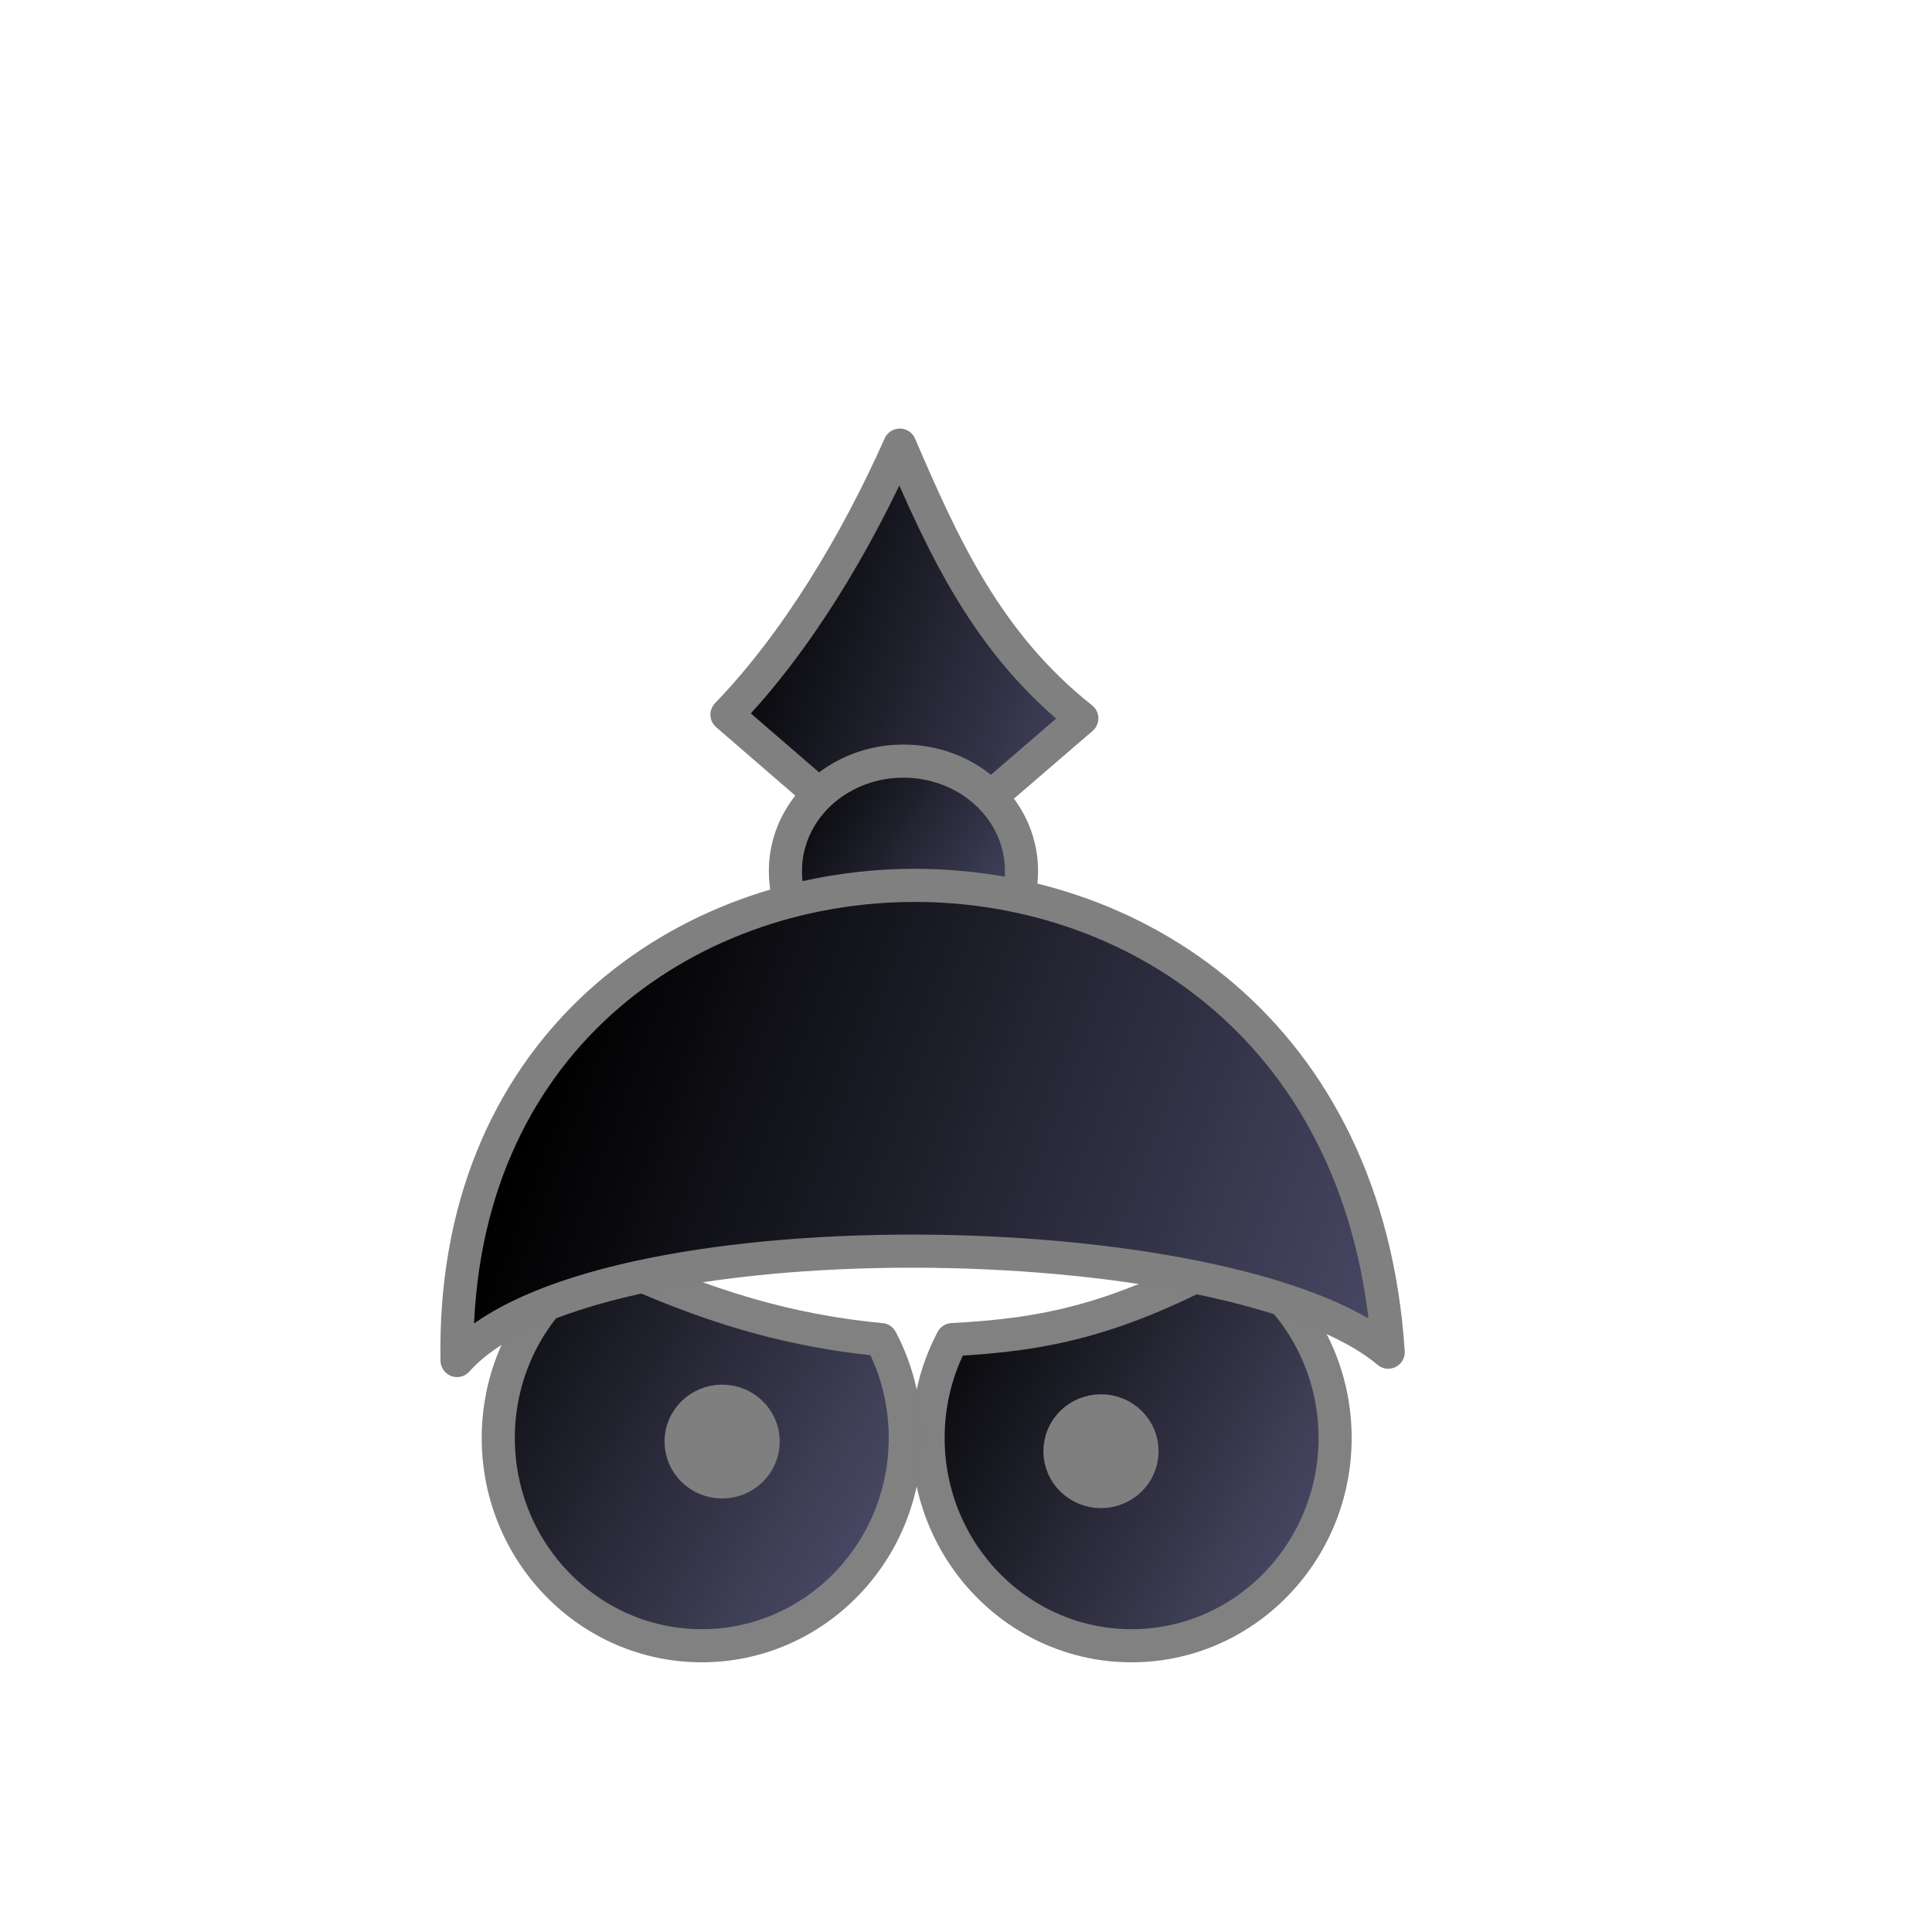
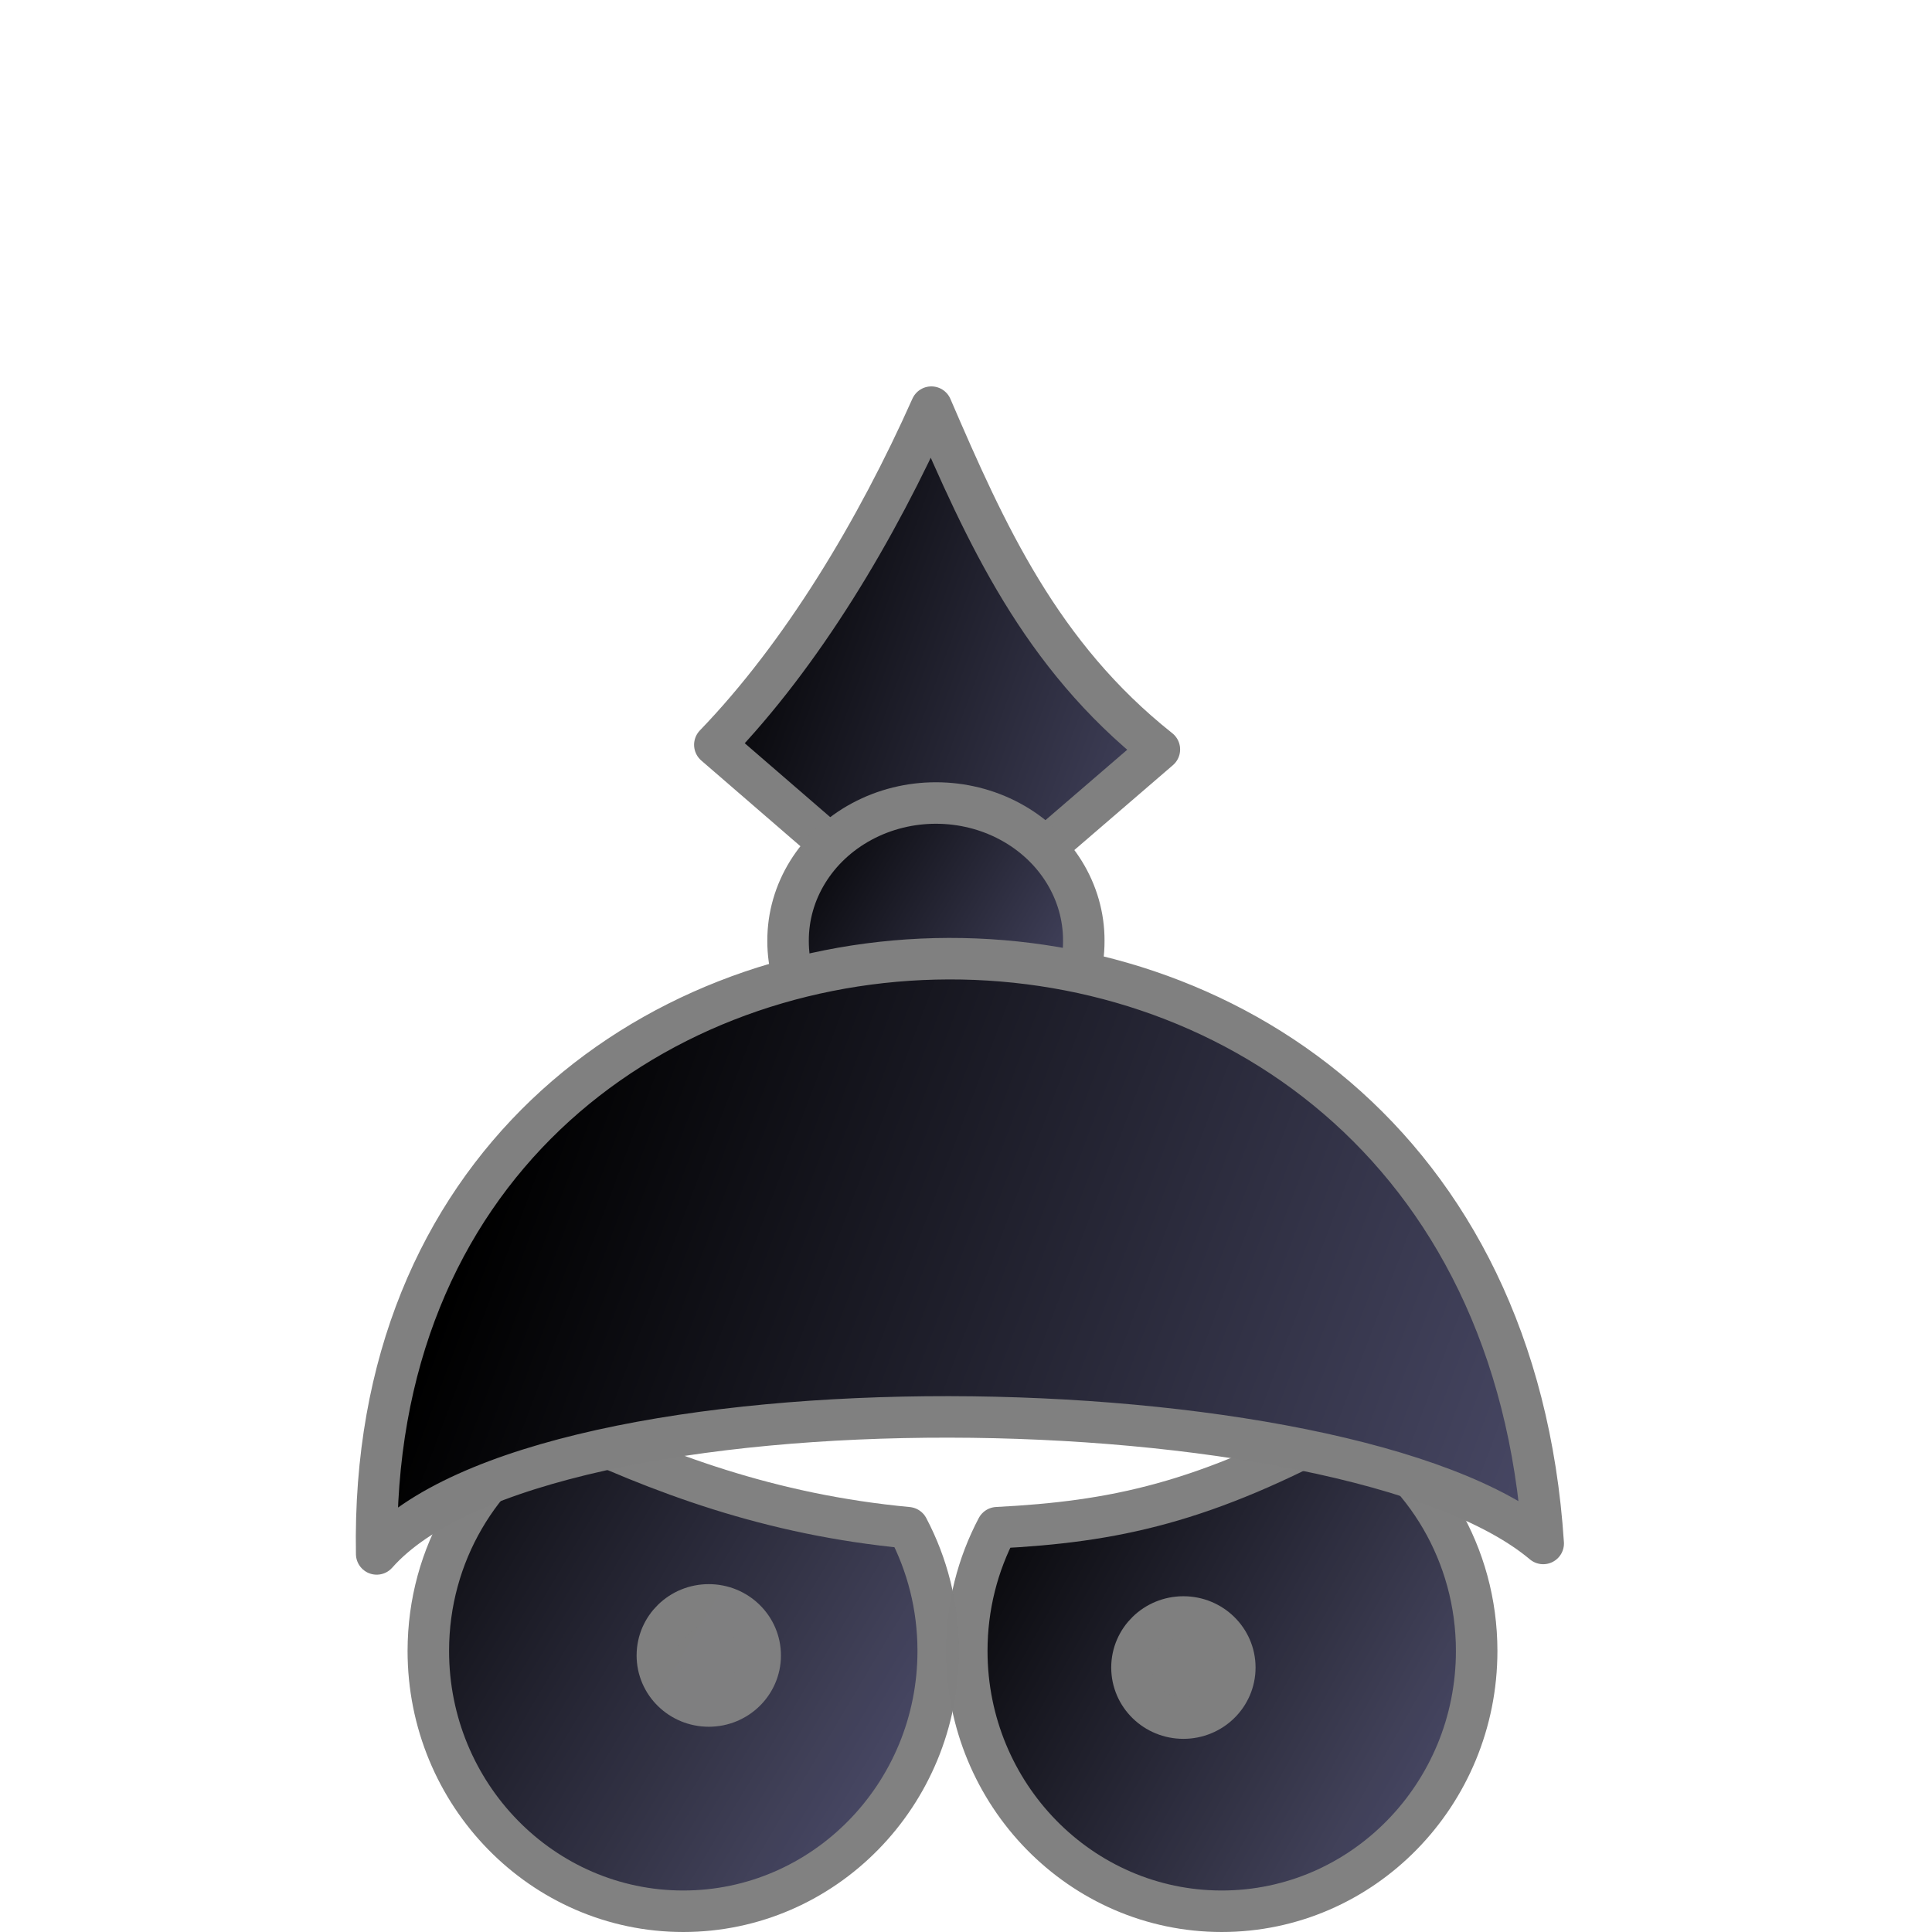
- <svg xmlns="http://www.w3.org/2000/svg" xmlns:xlink="http://www.w3.org/1999/xlink" width="700pt" height="700pt" id="svg36220" version="1.0">
+ <svg xmlns="http://www.w3.org/2000/svg" xmlns:xlink="http://www.w3.org/1999/xlink" width="100" height="100" id="svg36220" version="1.0">
  <defs id="defs36222">
    <linearGradient id="linearGradient2507">
      <stop style="stop-color:#000000;stop-opacity:1" offset="0" id="stop2509" />
      <stop style="stop-color:#505070;stop-opacity:1" offset="1" id="stop2511" />
    </linearGradient>
-     <linearGradient xlink:href="#linearGradient2507" id="linearGradient5892" gradientUnits="userSpaceOnUse" gradientTransform="matrix(0.912124,0,0,0.876973,58.9007,148.9545)" x1="224.065" y1="423.884" x2="710.132" y2="599.749" />
-     <linearGradient xlink:href="#linearGradient2507" id="linearGradient5897" gradientUnits="userSpaceOnUse" x1="204.25" y1="662.388" x2="421.718" y2="792" gradientTransform="matrix(1.101156,0,0,1.101156,-44.79643,-66.05735)" />
-     <linearGradient xlink:href="#linearGradient2507" id="linearGradient5901" gradientUnits="userSpaceOnUse" x1="468.236" y1="681.244" x2="270.869" y2="792" gradientTransform="matrix(-1.101156,0,0,1.101156,930.4829,-66.05735)" />
+     <linearGradient xlink:href="#linearGradient2507" id="linearGradient5892" gradientUnits="userSpaceOnUse" gradientTransform="matrix(0.12243,0,0,0.1177118,-2.233453,12.20432)" x1="224.065" y1="423.884" x2="710.132" y2="599.749" />
+     <linearGradient xlink:href="#linearGradient2507" id="linearGradient5897" gradientUnits="userSpaceOnUse" x1="204.25" y1="662.388" x2="421.718" y2="792" gradientTransform="matrix(0.1478028,0,0,0.1478028,-16.15222,-16.65569)" />
+     <linearGradient xlink:href="#linearGradient2507" id="linearGradient5901" gradientUnits="userSpaceOnUse" x1="468.236" y1="681.244" x2="270.869" y2="792" gradientTransform="matrix(-0.1478028,0,0,0.1478028,114.7548,-16.65569)" />
    <linearGradient xlink:href="#linearGradient2507" id="linearGradient2226" gradientUnits="userSpaceOnUse" x1="321.983" y1="380.025" x2="469.976" y2="469.592" />
-     <linearGradient xlink:href="#linearGradient2507" id="linearGradient2243" x1="338.482" y1="308.136" x2="550.115" y2="385.918" gradientUnits="userSpaceOnUse" gradientTransform="translate(1.714045,9.428091)" />
+     <linearGradient xlink:href="#linearGradient2507" id="linearGradient2243" x1="338.482" y1="308.136" x2="550.115" y2="385.918" gradientUnits="userSpaceOnUse" gradientTransform="matrix(0.1342252,0,0,0.1342252,-9.909347,-6.523643)" />
  </defs>
  <g id="layer1">
-     <path id="path5899" d="M 595.216,607.403 C 624.927,624.676 644.974,657.292 644.974,694.67 C 644.974,750.072 600.932,795.047 546.661,795.047 C 492.391,795.047 448.349,750.072 448.349,694.67 C 448.349,677.478 452.577,661.298 460.049,647.148 C 505.104,644.829 539.778,637.714 595.216,607.403 z " style="opacity:0.99;fill:url(#linearGradient5901);fill-opacity:1;fill-rule:evenodd;stroke:#808080;stroke-width:16;stroke-linecap:round;stroke-linejoin:round;stroke-miterlimit:4;stroke-dasharray:none;stroke-dashoffset:0;stroke-opacity:1" />
-     <path style="opacity:0.99;fill:#808080;fill-opacity:1;fill-rule:evenodd;stroke:#808080;stroke-width:18.427;stroke-linecap:round;stroke-linejoin:round;stroke-miterlimit:4;stroke-dasharray:none;stroke-dashoffset:0;stroke-opacity:1" id="path2231" d="M 422.054 340.25 A 23.202 22.097 0 1 1  375.65,340.25 A 23.202 22.097 0 1 1  422.054 340.25 z" transform="matrix(0.85853,0,0,0.87813,189.4521,402.2825)" />
-     <path style="opacity:0.99;fill:url(#linearGradient5897);fill-opacity:1;fill-rule:evenodd;stroke:#808080;stroke-width:16;stroke-linecap:round;stroke-linejoin:round;stroke-miterlimit:4;stroke-dasharray:none;stroke-dashoffset:0;stroke-opacity:1" d="M 290.471,607.403 C 260.76,624.676 240.713,657.292 240.713,694.67 C 240.713,750.072 284.755,795.047 339.025,795.047 C 393.296,795.047 437.338,750.072 437.338,694.67 C 437.338,677.478 433.11,661.298 425.638,647.148 C 372.342,642.14 330.044,626.134 290.471,607.403 z " id="path5795" />
-     <path transform="matrix(0.85853,0,0,0.87813,6.432124,397.6178)" d="M 422.054 340.25 A 23.202 22.097 0 1 1  375.65,340.25 A 23.202 22.097 0 1 1  422.054 340.25 z" id="path5797" style="opacity:0.99;fill:#808080;fill-opacity:1;fill-rule:evenodd;stroke:#808080;stroke-width:18.427;stroke-linecap:round;stroke-linejoin:round;stroke-miterlimit:4;stroke-dasharray:none;stroke-dashoffset:0;stroke-opacity:1" />
-     <path style="fill:url(#linearGradient2243);fill-opacity:1;fill-rule:evenodd;stroke:#808080;stroke-width:16;stroke-linecap:round;stroke-linejoin:round;stroke-miterlimit:4;stroke-dasharray:none;stroke-opacity:1" d="M 434.692,215.034 C 413.541,262.45 384.862,310.34 351.196,345.242 L 437.763,420.095 L 522.616,347.027 C 476.729,310.652 455.714,263.841 434.692,215.034 z " id="path1340" />
-     <path style="fill:url(#linearGradient2226);fill-opacity:1;stroke:#808080;stroke-width:18.52;stroke-linecap:round;stroke-linejoin:round;stroke-miterlimit:4;stroke-dasharray:none;stroke-opacity:1" id="path1331" d="M 461.976 422.452 A 65.997 61.283 0 1 1  329.983,422.452 A 65.997 61.283 0 1 1  461.976 422.452 z" transform="matrix(0.863918,0,0,0.863918,94.35938,55.87036)" />
-     <path style="fill:url(#linearGradient5892);fill-opacity:1;fill-rule:evenodd;stroke:#808080;stroke-width:16;stroke-linecap:round;stroke-linejoin:round;stroke-miterlimit:4;stroke-dasharray:none;stroke-opacity:1" d="M 220.795,657.255 C 215.466,360.599 650.419,343.341 670.628,653.219 C 595.531,589.99 284.597,584.965 220.795,657.255 z " id="path4352" />
+     <path id="path5899" d="M 69.754,73.74 C 73.742,76.058 76.432,80.436 76.432,85.453 C 76.432,92.889 70.521,98.926 63.236,98.926 C 55.952,98.926 50.04,92.889 50.04,85.453 C 50.04,83.145 50.608,80.974 51.611,79.074 C 57.658,78.763 62.312,77.808 69.754,73.74 z" style="opacity:0.99;fill:url(#linearGradient5901);fill-opacity:1;fill-rule:evenodd;stroke:#808080;stroke-width:2.148;stroke-linecap:round;stroke-linejoin:round;stroke-miterlimit:4;stroke-dasharray:none;stroke-dashoffset:0;stroke-opacity:1" />
+     <path style="opacity:0.99;fill:#808080;fill-opacity:1;fill-rule:evenodd;stroke:#808080;stroke-width:18.427;stroke-linecap:round;stroke-linejoin:round;stroke-miterlimit:4;stroke-dasharray:none;stroke-dashoffset:0;stroke-opacity:1" id="path2231" d="M 422.054,340.25 A 23.202,22.097 0 1 1 375.65,340.25 A 23.202,22.097 0 1 1 422.054,340.25 z" transform="matrix(0.1152364,0,0,0.1178672,15.28983,46.20731)" />
+     <path style="opacity:0.99;fill:url(#linearGradient5897);fill-opacity:1;fill-rule:evenodd;stroke:#808080;stroke-width:2.148;stroke-linecap:round;stroke-linejoin:round;stroke-miterlimit:4;stroke-dasharray:none;stroke-dashoffset:0;stroke-opacity:1" d="M 28.849,73.74 C 24.861,76.058 22.17,80.436 22.17,85.453 C 22.17,92.889 28.082,98.926 35.366,98.926 C 42.651,98.926 48.562,92.889 48.562,85.453 C 48.562,83.145 47.995,80.974 46.992,79.074 C 39.838,78.402 34.161,76.254 28.849,73.74 z" id="path5795" />
+     <path transform="matrix(0.1152364,0,0,0.1178672,-9.276056,45.58119)" d="M 422.054,340.25 A 23.202,22.097 0 1 1 375.65,340.25 A 23.202,22.097 0 1 1 422.054,340.25 z" id="path5797" style="opacity:0.99;fill:#808080;fill-opacity:1;fill-rule:evenodd;stroke:#808080;stroke-width:18.427;stroke-linecap:round;stroke-linejoin:round;stroke-miterlimit:4;stroke-dasharray:none;stroke-dashoffset:0;stroke-opacity:1" />
+     <path style="fill:url(#linearGradient2243);fill-opacity:1;fill-rule:evenodd;stroke:#808080;stroke-width:2.148;stroke-linecap:round;stroke-linejoin:round;stroke-miterlimit:4;stroke-dasharray:none;stroke-opacity:1" d="M 48.207,21.074 C 45.368,27.438 41.519,33.866 37,38.551 L 48.619,48.598 L 60.009,38.791 C 53.85,33.908 51.029,27.625 48.207,21.074 z" id="path1340" />
+     <path style="fill:url(#linearGradient2226);fill-opacity:1;stroke:#808080;stroke-width:18.52;stroke-linecap:round;stroke-linejoin:round;stroke-miterlimit:4;stroke-dasharray:none;stroke-opacity:1" id="path1331" d="M 461.976,422.452 A 65.997,61.283 0 1 1 329.983,422.452 A 65.997,61.283 0 1 1 461.976,422.452 z" transform="matrix(0.1159596,0,0,0.1159596,2.525998,-0.2899215)" />
+     <path style="fill:url(#linearGradient5892);fill-opacity:1;fill-rule:evenodd;stroke:#808080;stroke-width:2.148;stroke-linecap:round;stroke-linejoin:round;stroke-miterlimit:4;stroke-dasharray:none;stroke-opacity:1" d="M 19.497,80.431 C 18.782,40.612 77.163,38.296 79.876,79.889 C 69.796,71.402 28.061,70.728 19.497,80.431 z" id="path4352" />
  </g>
</svg>
